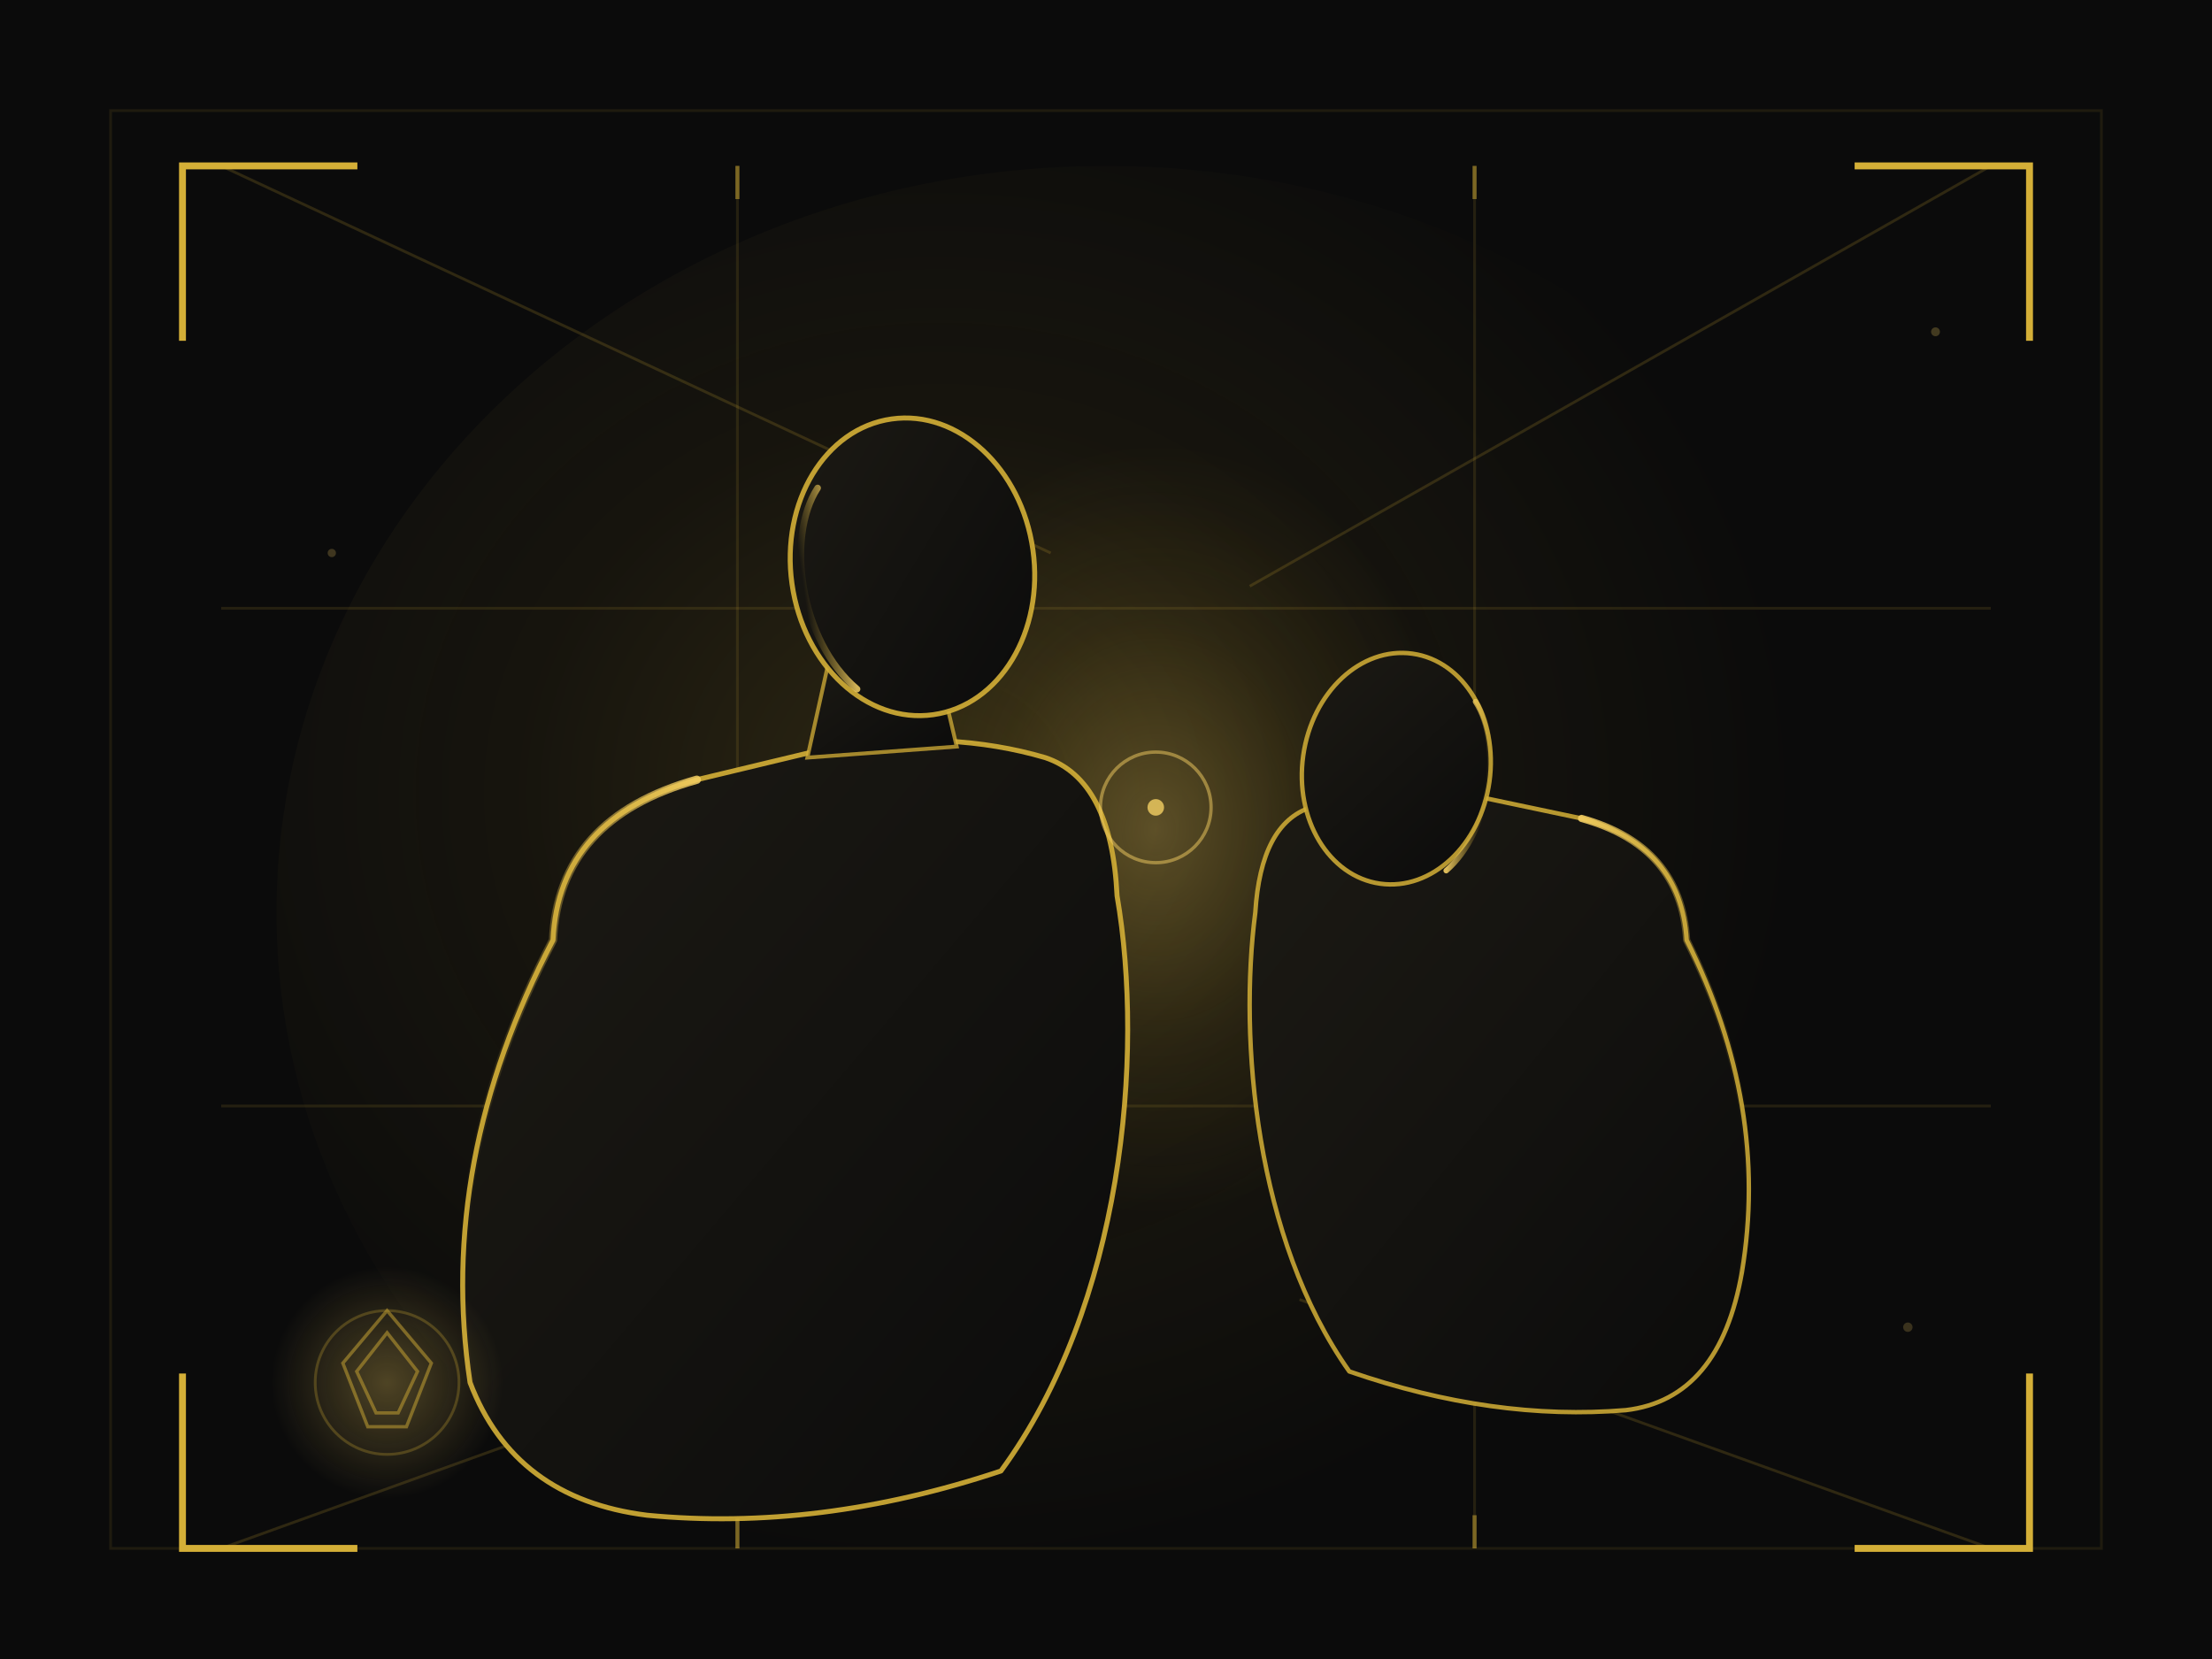
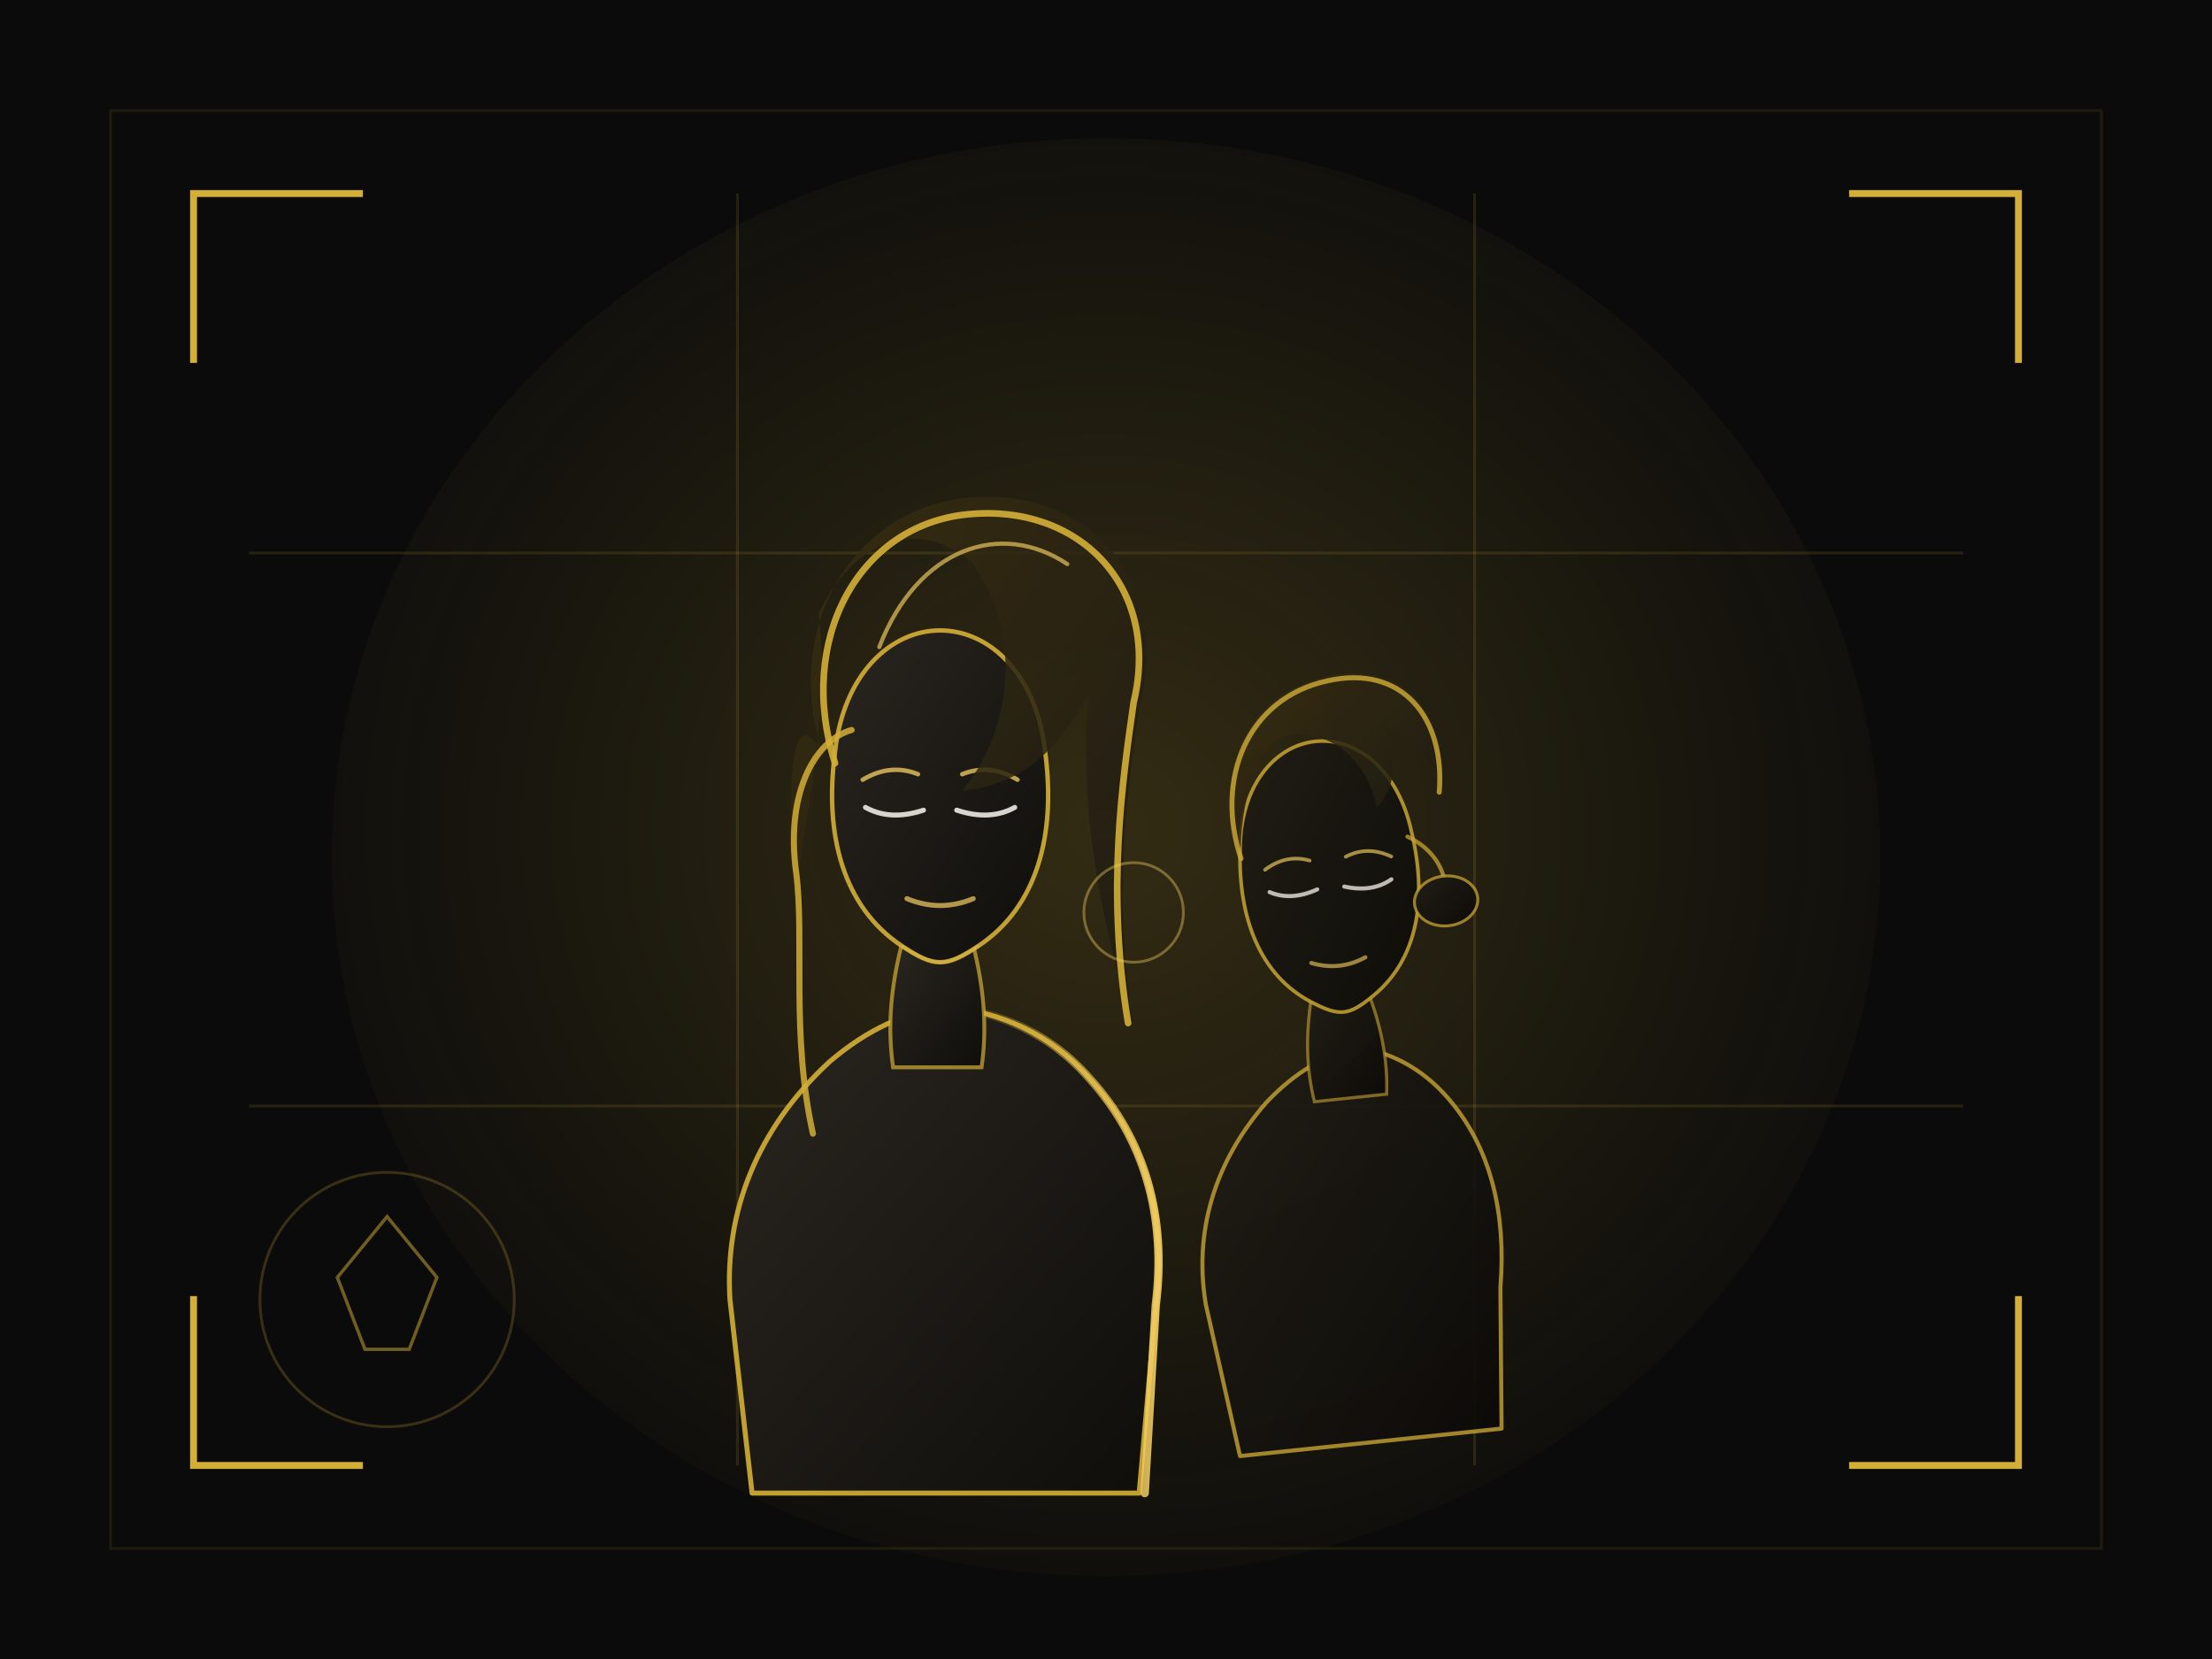
<svg xmlns="http://www.w3.org/2000/svg" viewBox="0 0 800 600" width="800" height="600">
+   <rect x="0" y="0" width="800" height="600" fill="#0b0b0b" />
  <defs>
-     <radialGradient id="spGlowA" cx="40%" cy="42%" r="52%">
-       <stop offset="0%" stop-color="#d4af37" stop-opacity="0.17" />
-       <stop offset="48%" stop-color="#d4af37" stop-opacity="0.06" />
+     <radialGradient id="spGlow" cx="50%" cy="48%" r="58%">
+       <stop offset="0%" stop-color="#d4af37" stop-opacity="0.2" />
      <stop offset="100%" stop-color="#d4af37" stop-opacity="0" />
    </radialGradient>
-     <radialGradient id="spConnectGlow" cx="50%" cy="50%" r="50%">
-       <stop offset="0%" stop-color="#f4cf63" stop-opacity="0.28" />
-       <stop offset="55%" stop-color="#d4af37" stop-opacity="0.09" />
-       <stop offset="100%" stop-color="#d4af37" stop-opacity="0" />
-     </radialGradient>
-     <linearGradient id="spFigureFill" x1="0%" y1="0%" x2="100%" y2="100%">
-       <stop offset="0%" stop-color="#1c1a14" />
-       <stop offset="100%" stop-color="#0b0b0b" />
+     <linearGradient id="spSkin" x1="0%" y1="0%" x2="100%" y2="100%">
+       <stop offset="0%" stop-color="#2a2620" />
+       <stop offset="100%" stop-color="#0f0e0b" />
    </linearGradient>
-     <linearGradient id="spRimA" x1="0%" y1="0%" x2="100%" y2="0%">
-       <stop offset="0%" stop-color="#f4cf63" stop-opacity="0.9" />
-       <stop offset="100%" stop-color="#d4af37" stop-opacity="0" />
+     <linearGradient id="spSkin2" x1="0%" y1="0%" x2="100%" y2="100%">
+       <stop offset="0%" stop-color="#211d16" />
+       <stop offset="100%" stop-color="#0b0a08" />
    </linearGradient>
-     <linearGradient id="spRimB" x1="100%" y1="0%" x2="0%" y2="0%">
-       <stop offset="0%" stop-color="#f4cf63" stop-opacity="0.85" />
-       <stop offset="100%" stop-color="#d4af37" stop-opacity="0" />
+     <linearGradient id="spHair" x1="0%" y1="0%" x2="100%" y2="100%">
+       <stop offset="0%" stop-color="#3a2e10" />
+       <stop offset="100%" stop-color="#1c1a14" />
    </linearGradient>
-     <radialGradient id="spApertureGlow" cx="50%" cy="50%" r="50%">
-       <stop offset="0%" stop-color="#f4cf63" stop-opacity="0.32" />
-       <stop offset="100%" stop-color="#f4cf63" stop-opacity="0" />
-     </radialGradient>
+     <linearGradient id="spRim" x1="0%" y1="0%" x2="100%" y2="0%">
+       <stop offset="0%" stop-color="#d4af37" stop-opacity="0" />
+       <stop offset="100%" stop-color="#f4cf63" stop-opacity="0.9" />
+     </linearGradient>
  </defs>
-   <rect x="0" y="0" width="800" height="600" fill="#0b0b0b" />
-   <ellipse cx="400" cy="330" rx="300" ry="270" fill="url(#spGlowA)" />
-   <ellipse cx="418" cy="300" rx="110" ry="140" fill="url(#spConnectGlow)" />
-   <g stroke="#d4af37" stroke-opacity="0.13" stroke-width="1">
-     <line x1="266.7" y1="60" x2="266.7" y2="560" />
-     <line x1="533.3" y1="60" x2="533.3" y2="560" />
-     <line x1="80" y1="220" x2="720" y2="220" />
-     <line x1="80" y1="400" x2="720" y2="400" />
-   </g>
-   <g stroke="#d4af37" stroke-opacity="0.18" stroke-width="1" fill="none">
-     <line x1="80" y1="60" x2="380" y2="200" />
-     <line x1="720" y1="60" x2="452" y2="212" />
-     <line x1="80" y1="560" x2="330" y2="470" />
-     <line x1="720" y1="560" x2="470" y2="470" />
+   <ellipse cx="400" cy="310" rx="280" ry="260" fill="url(#spGlow)" />
+   <g stroke="#d4af37" stroke-opacity="0.14" stroke-width="1">
+     <line x1="266.7" y1="70" x2="266.7" y2="530" />
+     <line x1="533.3" y1="70" x2="533.3" y2="530" />
+     <line x1="90" y1="200" x2="710" y2="200" />
+     <line x1="90" y1="400" x2="710" y2="400" />
  </g>
  <g stroke="#d4af37" stroke-width="2.5" fill="none" stroke-linecap="square">
-     <path d="M 66 122 L 66 60 L 128 60" />
-     <path d="M 672 60 L 734 60 L 734 122" />
-     <path d="M 734 498 L 734 560 L 672 560" />
-     <path d="M 128 560 L 66 560 L 66 498" />
-   </g>
-   <g stroke="#d4af37" stroke-opacity="0.5" stroke-width="1.5">
-     <line x1="266.7" y1="60" x2="266.7" y2="72" />
-     <line x1="533.3" y1="60" x2="533.3" y2="72" />
-     <line x1="266.7" y1="548" x2="266.7" y2="560" />
-     <line x1="533.3" y1="548" x2="533.3" y2="560" />
-   </g>
-   <g>
-     <path d="M 170 500              Q 158 420 200 340              Q 202 296 252 282              L 302 270              Q 344 264 378 274              Q 402 282 404 324              C 414 382, 406 472, 362 532              Q 296 554 234 548              Q 186 542 170 500 Z" fill="url(#spFigureFill)" stroke="#d4af37" stroke-width="1.8" stroke-opacity="0.9" stroke-linejoin="round" />
-     <path d="M 170 500 Q 158 420 200 340 Q 202 296 252 282" fill="none" stroke="url(#spRimB)" stroke-width="3" stroke-linecap="round" stroke-linejoin="round" />
-     <path d="M 292 274 L 300 238 L 338 236 L 346 270 Z" fill="url(#spFigureFill)" stroke="#d4af37" stroke-width="1.4" stroke-opacity="0.75" />
-     <ellipse cx="330" cy="205" rx="44" ry="54" fill="url(#spFigureFill)" stroke="#d4af37" stroke-width="1.8" stroke-opacity="0.9" transform="rotate(-8 330 205)" />
-     <path d="M 300 172 C 286 188, 286 226, 304 246" fill="none" stroke="url(#spRimB)" stroke-width="2.4" stroke-linecap="round" transform="rotate(-8 330 205)" />
-   </g>
-   <g>
-     <path d="M 630 460              Q 640 400 610 340              Q 608 306 572 296              L 534 288              Q 500 284 474 292              Q 456 298 454 330              C 448 376, 454 448, 488 496              Q 540 514 588 510              Q 622 506 630 460 Z" fill="url(#spFigureFill)" stroke="#d4af37" stroke-width="1.6" stroke-opacity="0.85" stroke-linejoin="round" />
-     <path d="M 630 460 Q 640 400 610 340 Q 608 306 572 296" fill="none" stroke="url(#spRimA)" stroke-width="2.6" stroke-linecap="round" stroke-linejoin="round" />
-     <path d="M 480 292 L 486 262 L 518 260 L 526 290 Z" fill="url(#spFigureFill)" stroke="#d4af37" stroke-width="1.3" stroke-opacity="0.7" />
-     <ellipse cx="505" cy="278" rx="34" ry="42" fill="url(#spFigureFill)" stroke="#d4af37" stroke-width="1.6" stroke-opacity="0.85" transform="rotate(8 505 278)" />
-     <path d="M 530 250 C 542 264, 542 296, 528 312" fill="none" stroke="url(#spRimA)" stroke-width="2" stroke-linecap="round" transform="rotate(8 505 278)" />
-   </g>
-   <circle cx="418" cy="292" r="3" fill="#f4cf63" opacity="0.8" />
-   <g stroke="#f4cf63" stroke-opacity="0.5" stroke-width="1.2" fill="none">
-     <circle cx="418" cy="292" r="20" />
-   </g>
-   <g transform="translate(140 500)" opacity="0.9">
-     <circle cx="0" cy="0" r="42" fill="url(#spApertureGlow)" />
-     <g stroke="#d4af37" stroke-width="1.2" fill="none" stroke-opacity="0.55">
-       <path d="M 0 -26 L 16 -7 L 7 16 L -7 16 L -16 -7 Z" />
-       <path d="M 0 -18 L 11 -4 L 4 11 L -4 11 L -11 -4 Z" />
-     </g>
-     <circle cx="0" cy="0" r="26" fill="none" stroke="#d4af37" stroke-opacity="0.3" stroke-width="1" />
+     <path d="M 70 130 L 70 70 L 130 70" />
+     <path d="M 670 70 L 730 70 L 730 130" />
+     <path d="M 730 470 L 730 530 L 670 530" />
+     <path d="M 130 530 L 70 530 L 70 470" />
  </g>
  <rect x="40" y="40" width="720" height="520" fill="none" stroke="#d4af37" stroke-opacity="0.10" stroke-width="1" />
-   <g fill="#f4cf63">
-     <circle cx="700" cy="120" r="1.6" opacity="0.24" />
-     <circle cx="120" cy="200" r="1.5" opacity="0.22" />
-     <circle cx="690" cy="480" r="1.7" opacity="0.2" />
+   <g transform="translate(486 366) scale(0.82) rotate(-6)" opacity="0.92">
+     <path d="M -66 190 L -74 122 C -76 90, -64 60, -38 36 C -24 24, -10 18, 4 16              C 20 20, 34 30, 44 46 C 58 68, 62 96, 56 128 L 50 190 Z" fill="url(#spSkin2)" stroke="#d4af37" stroke-width="1.8" stroke-opacity="0.8" stroke-linejoin="round" />
+     <path d="M -14 -6 C -18 10, -19 24, -17 38 L 15 38 C 17 24, 16 10, 12 -6 Z" fill="url(#spSkin2)" stroke="#d4af37" stroke-width="1.4" stroke-opacity="0.6" />
+     <path d="M -38 -76 C -42 -46, -35 -20, -14 -6 C -2 2, 2 2, 14 -6 C 35 -20, 42 -46, 38 -76              C 35 -104, 18 -120, 0 -120 C -18 -120, -35 -104, -38 -76 Z" fill="url(#spSkin2)" stroke="#d4af37" stroke-width="1.6" stroke-opacity="0.85" />
+     <path d="M -28 -66 Q -18 -72 -8 -68" fill="none" stroke="#f4cf63" stroke-width="1.6" stroke-linecap="round" stroke-opacity="0.7" />
+     <path d="M 8 -68 Q 18 -72 28 -66" fill="none" stroke="#f4cf63" stroke-width="1.6" stroke-linecap="round" stroke-opacity="0.7" />
+     <path d="M -27 -56 Q -18 -51 -6 -55" fill="none" stroke="#f8f5ed" stroke-width="1.8" stroke-linecap="round" stroke-opacity="0.8" />
+     <path d="M 6 -55 Q 18 -51 27 -56" fill="none" stroke="#f8f5ed" stroke-width="1.8" stroke-linecap="round" stroke-opacity="0.8" />
+     <path d="M -12 -23 Q 0 -18 12 -23" fill="none" stroke="#f4cf63" stroke-width="1.8" stroke-linecap="round" stroke-opacity="0.65" />
+     <path d="M -38 -74 C -48 -110, -28 -144, 8 -148 C 42 -152, 60 -126, 54 -94              C 50 -106, 42 -118, 30 -124 C 36 -110, 34 -98, 24 -88              C 22 -108, 10 -122, -8 -124 C -26 -126, -36 -94, -38 -74 Z" fill="url(#spHair)" stroke="none" opacity="0.85" />
+     <g fill="none" stroke-linecap="round">
+       <path d="M -38 -72 C -46 -108, -28 -142, 8 -146 C 42 -150, 58 -124, 52 -92" stroke="#d4af37" stroke-width="2.2" stroke-opacity="0.85" />
+       <path d="M 36 -74 C 46 -68, 52 -58, 50 -46" stroke="#d4af37" stroke-width="1.8" stroke-opacity="0.75" />
+     </g>
+     <ellipse cx="50" cy="-44" rx="14" ry="11" fill="url(#spSkin2)" stroke="#d4af37" stroke-width="1.3" stroke-opacity="0.75" />
+   </g>
+   <g transform="translate(340 350)">
+     <path d="M -68 190 L -76 120 C -78 88, -66 58, -40 34 C -26 22, -12 16, 2 14              C 22 16, 40 24, 54 40 C 74 62, 82 90, 78 122 L 72 190 Z" fill="url(#spSkin)" stroke="#d4af37" stroke-width="1.8" stroke-opacity="0.9" stroke-linejoin="round" />
+     <path d="M 2 14 C 22 16, 40 24, 54 40 C 74 62, 82 90, 78 122 L 74 190" fill="none" stroke="url(#spRim)" stroke-width="3" stroke-linecap="round" />
+     <path d="M -14 -8 C -18 8, -19 22, -17 36 L 15 36 C 17 22, 16 8, 12 -8 Z" fill="url(#spSkin)" stroke="#d4af37" stroke-width="1.4" stroke-opacity="0.7" />
+     <path d="M -38 -78 C -42 -48, -35 -22, -14 -8 C -2 0, 2 0, 14 -8 C 35 -22, 42 -48, 38 -78              C 35 -106, 18 -122, 0 -122 C -18 -122, -35 -106, -38 -78 Z" fill="url(#spSkin)" stroke="#d4af37" stroke-width="1.6" stroke-opacity="0.9" />
+     <path d="M -28 -68 Q -18 -74 -8 -70" fill="none" stroke="#f4cf63" stroke-width="1.6" stroke-linecap="round" stroke-opacity="0.75" />
+     <path d="M 8 -70 Q 18 -74 28 -68" fill="none" stroke="#f4cf63" stroke-width="1.6" stroke-linecap="round" stroke-opacity="0.75" />
+     <path d="M -27 -58 Q -18 -53 -6 -57" fill="none" stroke="#f8f5ed" stroke-width="1.8" stroke-linecap="round" stroke-opacity="0.85" />
+     <path d="M 6 -57 Q 18 -53 27 -58" fill="none" stroke="#f8f5ed" stroke-width="1.8" stroke-linecap="round" stroke-opacity="0.85" />
+     <path d="M -12 -25 Q 0 -20 12 -25" fill="none" stroke="#f4cf63" stroke-width="1.8" stroke-linecap="round" stroke-opacity="0.7" />
+     <path d="M -14 -8 C -2 0, 2 0, 14 -8" fill="none" stroke="#f4cf63" stroke-width="1" stroke-opacity="0.3" />
+     <path d="M -42 -76 C -58 -122, -32 -166, 10 -170 C 54 -174, 84 -140, 72 -94              C 68 -66, 62 -26, 70 22              C 56 -24, 50 -64, 54 -100 C 44 -80, 30 -66, 8 -64              C 26 -86, 30 -120, 12 -146 C -8 -164, -32 -154, -44 -128              C -40 -100, -46 -66, -52 -30              C -56 -66, -54 -100, -42 -76 Z" fill="url(#spHair)" stroke="none" opacity="0.85" />
+     <g fill="none" stroke-linecap="round">
+       <path d="M -38 -74 C -52 -118, -30 -160, 10 -164 C 50 -168, 80 -138, 70 -96                C 66 -68, 60 -28, 68 20" stroke="#d4af37" stroke-width="2.4" stroke-opacity="0.9" />
+       <path d="M -32 -86 C -46 -82, -56 -62, -52 -34 C -49 -10, -54 24, -46 60" stroke="#d4af37" stroke-width="2.2" stroke-opacity="0.85" />
+       <path d="M -22 -116 C -8 -152, 22 -162, 46 -146" stroke="#f4cf63" stroke-width="1.5" stroke-opacity="0.65" />
+     </g>
+   </g>
+   <circle cx="410" cy="330" r="18" fill="none" stroke="#f4cf63" stroke-width="1" stroke-opacity="0.4" />
+   <g transform="translate(140 470)" opacity="0.9">
+     <circle cx="0" cy="0" r="46" fill="none" stroke="#d4af37" stroke-opacity="0.25" stroke-width="1" />
+     <g stroke="#d4af37" stroke-width="1.2" fill="none" stroke-opacity="0.55">
+       <path d="M 0 -30 L 18 -8 L 8 18 L -8 18 L -18 -8 Z" />
+     </g>
  </g>
</svg>
